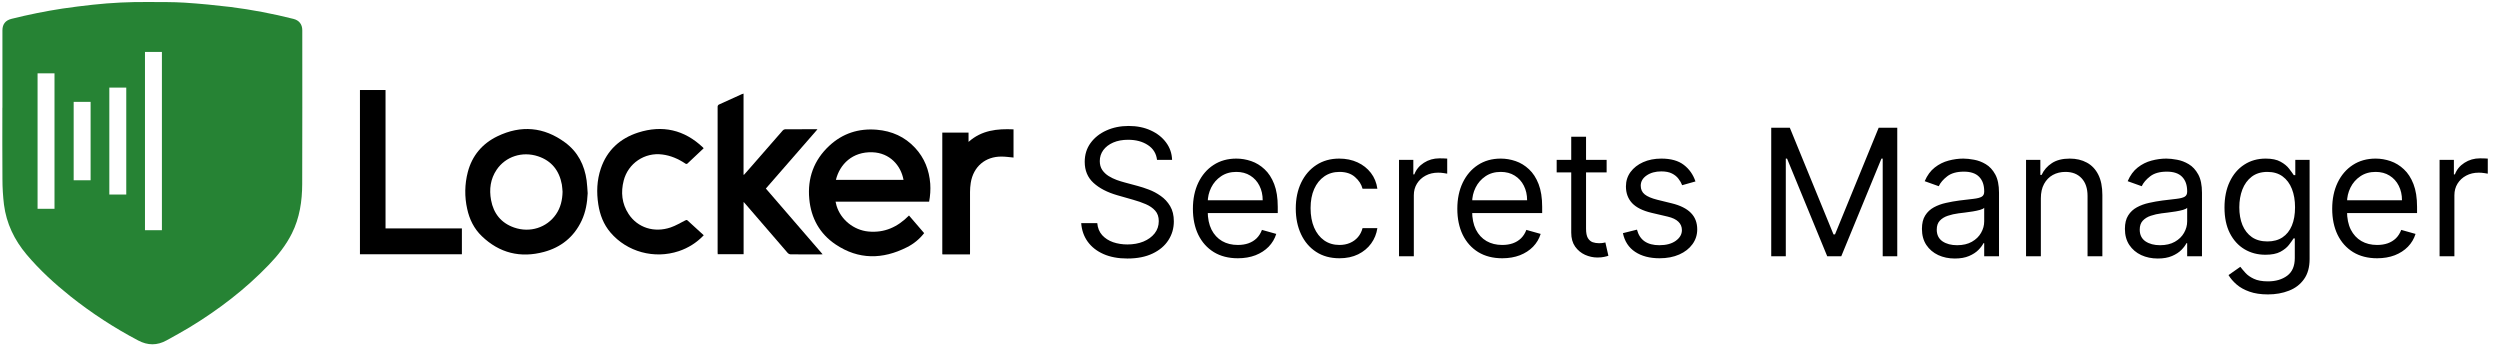
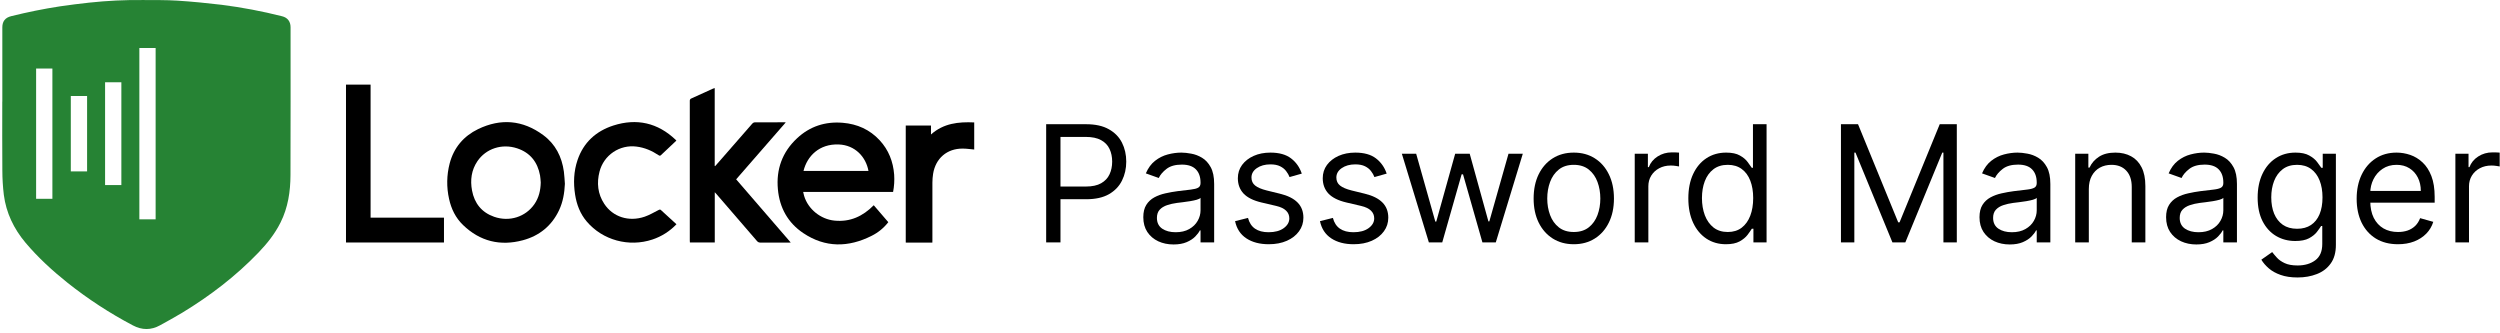
- <svg xmlns="http://www.w3.org/2000/svg" width="347" height="48" viewBox="0 0 347 48" fill="none">
-   <path d="M41.957 4.202C41.957 3.376 41.518 2.814 40.725 2.621C37.853 1.894 34.94 1.342 32.002 0.969C29.886 0.716 27.756 0.506 25.627 0.369C23.975 0.264 22.315 0.291 20.659 0.279C18.057 0.251 15.456 0.377 12.869 0.657C11.464 0.819 10.059 0.978 8.662 1.191C6.291 1.554 3.941 2.034 1.611 2.611C0.758 2.823 0.336 3.344 0.336 4.228V14.95H0.328C0.328 18.258 0.31 21.563 0.339 24.872C0.34 26.055 0.412 27.236 0.553 28.41C0.889 31.014 1.989 33.297 3.668 35.301C5.492 37.469 7.573 39.367 9.776 41.127C12.716 43.461 15.868 45.516 19.191 47.263C20.508 47.96 21.814 47.969 23.117 47.245C24.18 46.653 25.253 46.077 26.294 45.445C30.326 42.996 34.052 40.155 37.326 36.743C38.581 35.436 39.698 34.03 40.514 32.4C41.594 30.24 41.938 27.916 41.946 25.542C41.972 18.429 41.957 11.315 41.957 4.202ZM7.565 28.982H5.215V10.176H7.565V28.982ZM12.576 25.022H10.225V14.136H12.576V25.022ZM17.525 27.002H15.174V12.156H17.525V27.002ZM22.473 31.951H20.123V7.207H22.473V31.951Z" fill="#268334" />
-   <path d="M128.962 27.993H115.977C116.028 28.198 116.064 28.38 116.112 28.557C116.696 30.491 118.502 31.939 120.516 32.133C122.769 32.352 124.593 31.509 126.169 29.912L128.271 32.358C127.629 33.187 126.808 33.86 125.868 34.325C122.508 36.022 119.169 36.066 115.986 33.93C113.771 32.445 112.571 30.272 112.328 27.615C112.059 24.724 112.963 22.228 115.097 20.24C116.947 18.514 119.174 17.796 121.698 18.006C123.787 18.182 125.588 18.981 127.021 20.528C128.319 21.927 128.972 23.61 129.118 25.501C129.173 26.335 129.12 27.172 128.962 27.993ZM125.408 24.963C125.041 22.938 123.483 21.226 121.107 21.135C118.32 21.03 116.558 22.795 116.025 24.963H125.408Z" fill="black" />
-   <path d="M103.204 12.992V24.239L103.261 24.266C103.443 24.064 103.626 23.861 103.801 23.659C105.414 21.809 107.028 19.96 108.643 18.112C108.725 18.017 108.839 17.956 108.963 17.943C110.41 17.931 111.857 17.933 113.304 17.933C113.337 17.933 113.371 17.94 113.463 17.95C111.063 20.704 108.69 23.427 106.301 26.17L114.179 35.293C114.061 35.301 113.988 35.312 113.91 35.312C112.514 35.312 111.12 35.312 109.726 35.304C109.585 35.296 109.452 35.235 109.354 35.133C107.375 32.844 105.395 30.549 103.416 28.25C103.366 28.191 103.311 28.137 103.213 28.033V35.287H99.622C99.622 35.205 99.606 35.115 99.606 35.017C99.606 28.295 99.606 21.573 99.606 14.849C99.597 14.77 99.617 14.689 99.661 14.623C99.705 14.556 99.772 14.507 99.849 14.484C100.889 14.021 101.923 13.539 102.953 13.075C103.02 13.057 103.097 13.03 103.204 12.992Z" fill="black" />
-   <path d="M81.57 26.824C81.51 28.147 81.292 29.431 80.729 30.63C79.668 32.888 77.87 34.332 75.495 34.968C72.237 35.841 69.318 35.134 66.864 32.768C65.792 31.735 65.163 30.447 64.847 29.002C64.466 27.314 64.494 25.559 64.93 23.884C65.529 21.59 66.954 19.926 69.041 18.916C72.315 17.336 75.49 17.604 78.44 19.781C80.211 21.089 81.13 22.91 81.425 25.061C81.505 25.644 81.523 26.237 81.57 26.824ZM78.084 26.619C78.051 26.281 78.044 25.944 77.984 25.607C77.627 23.677 76.558 22.316 74.677 21.692C72.48 20.968 70.173 21.73 68.938 23.551C68.067 24.839 67.882 26.28 68.16 27.777C68.504 29.634 69.558 30.953 71.353 31.579C73.566 32.352 75.901 31.592 77.169 29.754C77.819 28.815 78.059 27.748 78.084 26.619Z" fill="black" />
-   <path d="M49.961 35.291V12.494H53.512V31.704H64.11V35.291H49.961Z" fill="black" />
-   <path d="M97.68 32.654C96.724 33.665 95.531 34.423 94.21 34.861C90.812 35.992 87.028 34.964 84.733 32.271C83.773 31.145 83.267 29.813 83.043 28.369C82.783 26.686 82.845 25.018 83.394 23.393C84.257 20.842 86.064 19.209 88.572 18.399C91.946 17.32 94.983 18.002 97.574 20.47C97.607 20.504 97.639 20.541 97.668 20.579C97.389 20.842 97.12 21.099 96.849 21.352C96.386 21.788 95.918 22.217 95.46 22.659C95.441 22.686 95.416 22.709 95.387 22.725C95.358 22.742 95.325 22.752 95.292 22.755C95.259 22.758 95.225 22.754 95.194 22.742C95.162 22.731 95.133 22.713 95.109 22.69C94.132 22.043 93.085 21.584 91.904 21.441C90.73 21.289 89.54 21.571 88.559 22.234C87.578 22.896 86.872 23.895 86.575 25.041C86.15 26.675 86.305 28.265 87.25 29.703C88.497 31.607 90.8 32.345 93.086 31.567C93.787 31.328 94.436 30.935 95.103 30.599C95.238 30.533 95.314 30.489 95.441 30.607C96.17 31.29 96.914 31.959 97.68 32.654Z" fill="black" />
-   <path d="M134.632 35.31H130.959C130.909 35.31 130.857 35.31 130.79 35.301V18.406H134.434V19.695C136.257 18.067 138.411 17.851 140.677 17.954V21.868C140.128 21.819 139.571 21.733 139.013 21.733C136.753 21.717 135.099 23.134 134.74 25.377C134.674 25.798 134.64 26.223 134.639 26.65C134.63 29.429 134.639 32.206 134.639 34.985L134.632 35.31Z" fill="black" />
-   <path d="M160.595 22.188C160.49 21.305 160.066 20.619 159.323 20.132C158.579 19.644 157.668 19.4 156.587 19.4C155.798 19.4 155.106 19.528 154.514 19.783C153.927 20.039 153.469 20.39 153.138 20.837C152.812 21.284 152.65 21.793 152.65 22.362C152.65 22.838 152.763 23.247 152.99 23.59C153.222 23.927 153.518 24.209 153.878 24.435C154.238 24.656 154.616 24.839 155.011 24.984C155.406 25.123 155.768 25.236 156.1 25.323L157.911 25.811C158.376 25.933 158.893 26.102 159.462 26.317C160.037 26.532 160.586 26.825 161.108 27.196C161.637 27.562 162.073 28.033 162.415 28.608C162.758 29.183 162.929 29.888 162.929 30.724C162.929 31.689 162.677 32.56 162.171 33.338C161.672 34.116 160.94 34.735 159.976 35.193C159.018 35.652 157.853 35.882 156.483 35.882C155.205 35.882 154.099 35.675 153.164 35.263C152.235 34.851 151.503 34.276 150.969 33.538C150.44 32.801 150.141 31.944 150.071 30.968H152.301C152.359 31.642 152.586 32.2 152.981 32.641C153.382 33.077 153.887 33.402 154.497 33.617C155.112 33.826 155.774 33.93 156.483 33.93C157.307 33.93 158.048 33.797 158.704 33.53C159.36 33.257 159.88 32.879 160.263 32.397C160.647 31.909 160.838 31.34 160.838 30.69C160.838 30.097 160.673 29.615 160.342 29.244C160.011 28.872 159.575 28.57 159.035 28.338C158.495 28.105 157.911 27.902 157.284 27.728L155.089 27.101C153.695 26.7 152.592 26.128 151.779 25.384C150.966 24.641 150.559 23.668 150.559 22.466C150.559 21.467 150.829 20.596 151.369 19.853C151.915 19.104 152.647 18.523 153.565 18.111C154.488 17.692 155.519 17.483 156.657 17.483C157.807 17.483 158.829 17.689 159.723 18.102C160.618 18.508 161.326 19.066 161.849 19.774C162.377 20.483 162.656 21.287 162.685 22.188H160.595ZM171.812 35.847C170.523 35.847 169.411 35.562 168.476 34.993C167.547 34.418 166.83 33.617 166.324 32.589C165.825 31.555 165.575 30.353 165.575 28.982C165.575 27.612 165.825 26.404 166.324 25.358C166.83 24.307 167.532 23.488 168.433 22.902C169.338 22.309 170.395 22.013 171.603 22.013C172.3 22.013 172.989 22.129 173.668 22.362C174.347 22.594 174.966 22.971 175.523 23.494C176.081 24.011 176.525 24.696 176.856 25.55C177.187 26.404 177.353 27.455 177.353 28.703V29.575H167.039V27.797H175.262C175.262 27.043 175.111 26.369 174.809 25.776C174.513 25.184 174.089 24.717 173.537 24.374C172.991 24.031 172.347 23.86 171.603 23.86C170.785 23.86 170.076 24.063 169.478 24.47C168.885 24.87 168.43 25.393 168.11 26.038C167.791 26.683 167.631 27.374 167.631 28.111V29.296C167.631 30.306 167.805 31.163 168.154 31.866C168.508 32.563 168.999 33.094 169.626 33.46C170.253 33.82 170.982 34 171.812 34C172.353 34 172.84 33.925 173.276 33.773C173.717 33.617 174.098 33.384 174.417 33.077C174.737 32.763 174.983 32.374 175.158 31.909L177.144 32.467C176.935 33.14 176.583 33.733 176.09 34.244C175.596 34.749 174.986 35.144 174.26 35.429C173.534 35.707 172.718 35.847 171.812 35.847ZM185.916 35.847C184.662 35.847 183.581 35.551 182.675 34.958C181.769 34.366 181.073 33.55 180.585 32.51C180.097 31.471 179.853 30.283 179.853 28.947C179.853 27.588 180.103 26.389 180.602 25.35C181.107 24.304 181.81 23.488 182.71 22.902C183.616 22.309 184.673 22.013 185.881 22.013C186.822 22.013 187.67 22.188 188.425 22.536C189.18 22.884 189.798 23.372 190.28 23.999C190.762 24.627 191.062 25.358 191.178 26.195H189.122C188.965 25.585 188.617 25.045 188.076 24.574C187.542 24.098 186.822 23.86 185.916 23.86C185.115 23.86 184.412 24.069 183.808 24.487C183.21 24.9 182.742 25.483 182.405 26.238C182.074 26.987 181.909 27.867 181.909 28.878C181.909 29.912 182.071 30.812 182.397 31.578C182.728 32.345 183.192 32.94 183.79 33.364C184.394 33.788 185.103 34 185.916 34C186.45 34 186.935 33.907 187.371 33.721C187.806 33.535 188.175 33.268 188.477 32.92C188.779 32.571 188.994 32.153 189.122 31.665H191.178C191.062 32.455 190.774 33.167 190.315 33.8C189.862 34.427 189.261 34.926 188.512 35.298C187.769 35.664 186.903 35.847 185.916 35.847ZM194.183 35.568V22.188H196.169V24.209H196.309C196.553 23.546 196.994 23.009 197.633 22.597C198.272 22.185 198.992 21.978 199.793 21.978C199.944 21.978 200.133 21.981 200.359 21.987C200.586 21.993 200.757 22.002 200.873 22.013V24.104C200.804 24.087 200.644 24.06 200.394 24.026C200.15 23.985 199.892 23.965 199.619 23.965C198.968 23.965 198.388 24.101 197.877 24.374C197.371 24.641 196.971 25.013 196.674 25.489C196.384 25.959 196.239 26.497 196.239 27.101V35.568H194.183ZM208.513 35.847C207.224 35.847 206.112 35.562 205.177 34.993C204.247 34.418 203.53 33.617 203.025 32.589C202.526 31.555 202.276 30.353 202.276 28.982C202.276 27.612 202.526 26.404 203.025 25.358C203.53 24.307 204.233 23.488 205.133 22.902C206.039 22.309 207.096 22.013 208.304 22.013C209.001 22.013 209.689 22.129 210.369 22.362C211.048 22.594 211.667 22.971 212.224 23.494C212.782 24.011 213.226 24.696 213.557 25.55C213.888 26.404 214.053 27.455 214.053 28.703V29.575H203.739V27.797H211.963C211.963 27.043 211.812 26.369 211.51 25.776C211.214 25.184 210.79 24.717 210.238 24.374C209.692 24.031 209.047 23.86 208.304 23.86C207.485 23.86 206.777 24.063 206.178 24.47C205.586 24.87 205.13 25.393 204.811 26.038C204.491 26.683 204.332 27.374 204.332 28.111V29.296C204.332 30.306 204.506 31.163 204.854 31.866C205.209 32.563 205.699 33.094 206.327 33.46C206.954 33.82 207.683 34 208.513 34C209.053 34 209.541 33.925 209.977 33.773C210.418 33.617 210.798 33.384 211.118 33.077C211.437 32.763 211.684 32.374 211.858 31.909L213.844 32.467C213.635 33.14 213.284 33.733 212.79 34.244C212.297 34.749 211.687 35.144 210.961 35.429C210.235 35.707 209.419 35.847 208.513 35.847ZM223 22.188V23.93H216.066V22.188H223ZM218.087 18.982H220.143V31.735C220.143 32.316 220.227 32.751 220.395 33.042C220.57 33.326 220.79 33.518 221.057 33.617C221.33 33.71 221.618 33.756 221.92 33.756C222.146 33.756 222.332 33.744 222.477 33.721C222.622 33.692 222.739 33.669 222.826 33.651L223.244 35.498C223.105 35.551 222.91 35.603 222.66 35.655C222.411 35.713 222.094 35.742 221.711 35.742C221.13 35.742 220.561 35.617 220.003 35.368C219.452 35.118 218.993 34.737 218.627 34.227C218.267 33.715 218.087 33.071 218.087 32.293V18.982ZM235.331 25.184L233.484 25.707C233.368 25.399 233.197 25.1 232.97 24.81C232.749 24.513 232.447 24.27 232.064 24.078C231.681 23.886 231.19 23.79 230.592 23.79C229.773 23.79 229.091 23.979 228.545 24.357C228.005 24.728 227.735 25.202 227.735 25.776C227.735 26.288 227.92 26.691 228.292 26.987C228.664 27.284 229.245 27.53 230.034 27.728L232.021 28.216C233.217 28.506 234.108 28.95 234.695 29.549C235.281 30.141 235.575 30.905 235.575 31.84C235.575 32.606 235.354 33.291 234.913 33.895C234.477 34.499 233.867 34.976 233.083 35.324C232.299 35.672 231.387 35.847 230.348 35.847C228.983 35.847 227.854 35.551 226.959 34.958C226.065 34.366 225.499 33.501 225.261 32.362L227.212 31.874C227.398 32.594 227.749 33.135 228.266 33.495C228.789 33.855 229.471 34.035 230.313 34.035C231.271 34.035 232.032 33.831 232.595 33.425C233.165 33.013 233.449 32.519 233.449 31.944C233.449 31.48 233.287 31.09 232.961 30.777C232.636 30.457 232.137 30.219 231.463 30.062L229.233 29.54C228.008 29.249 227.107 28.799 226.532 28.189C225.963 27.574 225.679 26.804 225.679 25.881C225.679 25.126 225.891 24.458 226.315 23.878C226.744 23.297 227.328 22.841 228.066 22.51C228.809 22.179 229.651 22.013 230.592 22.013C231.916 22.013 232.956 22.304 233.711 22.884C234.471 23.465 235.011 24.232 235.331 25.184ZM245.847 17.727H248.426L254.489 32.536H254.698L260.761 17.727H263.34V35.568H261.319V22.013H261.145L255.569 35.568H253.618L248.043 22.013H247.869V35.568H245.847V17.727ZM271.33 35.882C270.482 35.882 269.713 35.722 269.022 35.403C268.331 35.077 267.782 34.61 267.375 34C266.969 33.384 266.765 32.641 266.765 31.77C266.765 31.003 266.916 30.382 267.218 29.906C267.52 29.424 267.924 29.046 268.429 28.773C268.935 28.5 269.492 28.297 270.102 28.163C270.717 28.024 271.336 27.914 271.957 27.832C272.77 27.728 273.43 27.649 273.935 27.597C274.446 27.539 274.818 27.443 275.05 27.31C275.288 27.176 275.407 26.944 275.407 26.613V26.543C275.407 25.684 275.172 25.016 274.701 24.54C274.237 24.063 273.531 23.825 272.585 23.825C271.603 23.825 270.834 24.04 270.276 24.47C269.719 24.9 269.327 25.358 269.1 25.846L267.149 25.149C267.497 24.336 267.962 23.703 268.543 23.25C269.129 22.791 269.768 22.472 270.459 22.292C271.156 22.106 271.841 22.013 272.515 22.013C272.945 22.013 273.438 22.066 273.996 22.17C274.559 22.269 275.102 22.475 275.625 22.788C276.153 23.102 276.592 23.576 276.94 24.209C277.289 24.841 277.463 25.689 277.463 26.752V35.568H275.407V33.756H275.303C275.163 34.046 274.931 34.357 274.606 34.688C274.28 35.019 273.848 35.301 273.308 35.533C272.768 35.765 272.108 35.882 271.33 35.882ZM271.644 34.035C272.457 34.035 273.142 33.875 273.7 33.556C274.263 33.236 274.687 32.824 274.971 32.319C275.262 31.813 275.407 31.282 275.407 30.724V28.843C275.32 28.947 275.128 29.043 274.832 29.13C274.542 29.212 274.205 29.284 273.822 29.348C273.444 29.406 273.075 29.459 272.715 29.505C272.361 29.546 272.074 29.58 271.853 29.61C271.319 29.679 270.819 29.792 270.355 29.949C269.896 30.1 269.524 30.33 269.239 30.637C268.961 30.939 268.821 31.352 268.821 31.874C268.821 32.589 269.086 33.129 269.614 33.495C270.148 33.855 270.825 34.035 271.644 34.035ZM283.271 27.519V35.568H281.215V22.188H283.201V24.278H283.376C283.689 23.599 284.166 23.053 284.804 22.64C285.443 22.222 286.268 22.013 287.278 22.013C288.184 22.013 288.977 22.199 289.657 22.571C290.336 22.937 290.864 23.494 291.242 24.243C291.619 24.987 291.808 25.927 291.808 27.066V35.568H289.752V27.205C289.752 26.154 289.479 25.335 288.933 24.749C288.388 24.156 287.638 23.86 286.686 23.86C286.03 23.86 285.443 24.002 284.926 24.287C284.415 24.571 284.012 24.987 283.715 25.533C283.419 26.078 283.271 26.741 283.271 27.519ZM299.502 35.882C298.655 35.882 297.885 35.722 297.194 35.403C296.503 35.077 295.954 34.61 295.548 34C295.141 33.384 294.938 32.641 294.938 31.77C294.938 31.003 295.089 30.382 295.391 29.906C295.693 29.424 296.096 29.046 296.602 28.773C297.107 28.5 297.664 28.297 298.274 28.163C298.89 28.024 299.508 27.914 300.13 27.832C300.943 27.728 301.602 27.649 302.107 27.597C302.618 27.539 302.99 27.443 303.222 27.31C303.46 27.176 303.579 26.944 303.579 26.613V26.543C303.579 25.684 303.344 25.016 302.874 24.54C302.409 24.063 301.704 23.825 300.757 23.825C299.775 23.825 299.006 24.04 298.448 24.47C297.891 24.9 297.499 25.358 297.272 25.846L295.321 25.149C295.67 24.336 296.134 23.703 296.715 23.25C297.301 22.791 297.94 22.472 298.631 22.292C299.328 22.106 300.014 22.013 300.687 22.013C301.117 22.013 301.611 22.066 302.168 22.17C302.731 22.269 303.274 22.475 303.797 22.788C304.326 23.102 304.764 23.576 305.113 24.209C305.461 24.841 305.635 25.689 305.635 26.752V35.568H303.579V33.756H303.475C303.335 34.046 303.103 34.357 302.778 34.688C302.453 35.019 302.02 35.301 301.48 35.533C300.94 35.765 300.281 35.882 299.502 35.882ZM299.816 34.035C300.629 34.035 301.314 33.875 301.872 33.556C302.435 33.236 302.859 32.824 303.144 32.319C303.434 31.813 303.579 31.282 303.579 30.724V28.843C303.492 28.947 303.301 29.043 303.004 29.13C302.714 29.212 302.377 29.284 301.994 29.348C301.616 29.406 301.248 29.459 300.888 29.505C300.533 29.546 300.246 29.58 300.025 29.61C299.491 29.679 298.991 29.792 298.527 29.949C298.068 30.1 297.696 30.33 297.412 30.637C297.133 30.939 296.994 31.352 296.994 31.874C296.994 32.589 297.258 33.129 297.786 33.495C298.321 33.855 298.997 34.035 299.816 34.035ZM314.789 40.864C313.796 40.864 312.942 40.737 312.227 40.481C311.513 40.231 310.918 39.9 310.442 39.488C309.971 39.081 309.597 38.646 309.318 38.181L310.956 37.032C311.141 37.275 311.377 37.554 311.661 37.868C311.946 38.187 312.335 38.463 312.829 38.695C313.328 38.934 313.981 39.053 314.789 39.053C315.869 39.053 316.76 38.791 317.463 38.269C318.166 37.746 318.517 36.927 318.517 35.812V33.094H318.343C318.192 33.338 317.977 33.64 317.698 34C317.425 34.354 317.03 34.671 316.513 34.95C316.002 35.222 315.311 35.359 314.44 35.359C313.36 35.359 312.39 35.103 311.531 34.592C310.677 34.081 310 33.338 309.501 32.362C309.007 31.387 308.76 30.202 308.76 28.808C308.76 27.438 309.001 26.244 309.483 25.228C309.965 24.206 310.636 23.416 311.496 22.858C312.355 22.295 313.348 22.013 314.475 22.013C315.346 22.013 316.037 22.158 316.548 22.449C317.065 22.733 317.46 23.059 317.733 23.424C318.012 23.785 318.227 24.081 318.378 24.313H318.587V22.188H320.573V35.951C320.573 37.101 320.312 38.036 319.789 38.756C319.272 39.482 318.575 40.014 317.698 40.35C316.827 40.693 315.857 40.864 314.789 40.864ZM314.719 33.512C315.544 33.512 316.24 33.323 316.81 32.946C317.379 32.568 317.811 32.025 318.108 31.317C318.404 30.608 318.552 29.761 318.552 28.773C318.552 27.809 318.407 26.958 318.116 26.221C317.826 25.483 317.396 24.905 316.827 24.487C316.258 24.069 315.555 23.86 314.719 23.86C313.848 23.86 313.122 24.081 312.541 24.522C311.966 24.963 311.533 25.556 311.243 26.299C310.959 27.043 310.816 27.867 310.816 28.773C310.816 29.702 310.961 30.524 311.252 31.238C311.548 31.947 311.984 32.505 312.559 32.911C313.139 33.312 313.859 33.512 314.719 33.512ZM329.946 35.847C328.657 35.847 327.545 35.562 326.61 34.993C325.681 34.418 324.963 33.617 324.458 32.589C323.959 31.555 323.709 30.353 323.709 28.982C323.709 27.612 323.959 26.404 324.458 25.358C324.963 24.307 325.666 23.488 326.566 22.902C327.472 22.309 328.529 22.013 329.737 22.013C330.434 22.013 331.122 22.129 331.802 22.362C332.481 22.594 333.1 22.971 333.657 23.494C334.215 24.011 334.659 24.696 334.99 25.55C335.321 26.404 335.487 27.455 335.487 28.703V29.575H325.172V27.797H333.396C333.396 27.043 333.245 26.369 332.943 25.776C332.647 25.184 332.223 24.717 331.671 24.374C331.125 24.031 330.481 23.86 329.737 23.86C328.918 23.86 328.21 24.063 327.612 24.47C327.019 24.87 326.563 25.393 326.244 26.038C325.925 26.683 325.765 27.374 325.765 28.111V29.296C325.765 30.306 325.939 31.163 326.287 31.866C326.642 32.563 327.132 33.094 327.76 33.46C328.387 33.82 329.116 34 329.946 34C330.486 34 330.974 33.925 331.41 33.773C331.851 33.617 332.231 33.384 332.551 33.077C332.87 32.763 333.117 32.374 333.291 31.909L335.278 32.467C335.068 33.14 334.717 33.733 334.223 34.244C333.73 34.749 333.12 35.144 332.394 35.429C331.668 35.707 330.852 35.847 329.946 35.847ZM338.614 35.568V22.188H340.6V24.209H340.74C340.983 23.546 341.425 23.009 342.064 22.597C342.702 22.185 343.423 21.978 344.224 21.978C344.375 21.978 344.564 21.981 344.79 21.987C345.017 21.993 345.188 22.002 345.304 22.013V24.104C345.235 24.087 345.075 24.06 344.825 24.026C344.581 23.985 344.323 23.965 344.05 23.965C343.399 23.965 342.819 24.101 342.308 24.374C341.802 24.641 341.402 25.013 341.105 25.489C340.815 25.959 340.67 26.497 340.67 27.101V35.568H338.614Z" fill="black" />
+ <svg xmlns="http://www.w3.org/2000/svg" width="361" height="48" viewBox="0 0 361 48" fill="none">
+   <path d="M41.957 3.927C41.957 3.101 41.518 2.538 40.725 2.345C37.853 1.619 34.94 1.067 32.002 0.693C29.886 0.441 27.756 0.231 25.627 0.094C23.975 -0.011 22.315 0.016 20.659 0.004C18.057 -0.024 15.456 0.102 12.869 0.382C11.464 0.544 10.059 0.703 8.662 0.916C6.291 1.279 3.941 1.758 1.611 2.336C0.758 2.548 0.336 3.069 0.336 3.953V14.675H0.328C0.328 17.983 0.31 21.288 0.339 24.597C0.34 25.78 0.412 26.961 0.553 28.135C0.889 30.738 1.989 33.022 3.668 35.026C5.492 37.194 7.573 39.092 9.776 40.851C12.716 43.186 15.868 45.241 19.191 46.988C20.508 47.685 21.814 47.694 23.117 46.969C24.18 46.378 25.253 45.802 26.294 45.17C30.326 42.721 34.052 39.88 37.326 36.468C38.581 35.161 39.698 33.755 40.514 32.124C41.594 29.965 41.938 27.641 41.946 25.267C41.972 18.154 41.957 11.04 41.957 3.927ZM7.565 28.707H5.215V9.901H7.565V28.707ZM12.576 24.747H10.225V13.861H12.576V24.747ZM17.525 26.727H15.174V11.881H17.525V26.727ZM22.473 31.676H20.123V6.932H22.473V31.676Z" fill="#268334" />
+   <path d="M128.962 27.717H115.977C116.028 27.922 116.064 28.105 116.112 28.281C116.696 30.215 118.502 31.664 120.516 31.858C122.769 32.077 124.593 31.233 126.169 29.636L128.271 32.082C127.629 32.912 126.808 33.584 125.868 34.05C122.508 35.746 119.169 35.791 115.986 33.654C113.771 32.17 112.571 29.997 112.328 27.339C112.059 24.448 112.963 21.953 115.097 19.965C116.947 18.238 119.174 17.52 121.698 17.731C123.787 17.907 125.588 18.706 127.021 20.252C128.319 21.652 128.972 23.335 129.118 25.226C129.173 26.059 129.12 26.897 128.962 27.717ZM125.408 24.687C125.041 22.663 123.483 20.95 121.107 20.86C118.32 20.754 116.558 22.52 116.025 24.687H125.408Z" fill="black" />
+   <path d="M103.204 12.717V23.964L103.261 23.991C103.443 23.788 103.626 23.586 103.801 23.383C105.414 21.533 107.028 19.684 108.643 17.836C108.725 17.741 108.839 17.681 108.963 17.667C110.41 17.655 111.857 17.658 113.304 17.658C113.337 17.658 113.371 17.665 113.463 17.674C111.063 20.429 108.69 23.151 106.301 25.895L114.179 35.017C114.061 35.025 113.988 35.036 113.91 35.036C112.514 35.036 111.12 35.036 109.726 35.028C109.585 35.02 109.452 34.959 109.354 34.858C107.375 32.568 105.395 30.274 103.416 27.975C103.366 27.915 103.311 27.861 103.213 27.758V35.012H99.622C99.622 34.93 99.606 34.839 99.606 34.742C99.606 28.02 99.606 21.297 99.606 14.574C99.597 14.494 99.617 14.414 99.661 14.347C99.705 14.28 99.772 14.231 99.849 14.208C100.889 13.745 101.923 13.263 102.953 12.799C103.02 12.782 103.097 12.755 103.204 12.717Z" fill="black" />
+   <path d="M81.57 26.549C81.51 27.872 81.292 29.157 80.729 30.355C79.668 32.613 77.87 34.057 75.495 34.693C72.237 35.566 69.318 34.859 66.864 32.493C65.792 31.46 65.163 30.172 64.847 28.727C64.466 27.039 64.494 25.284 64.93 23.61C65.529 21.315 66.954 19.651 69.041 18.641C72.315 17.061 75.49 17.329 78.44 19.506C80.211 20.814 81.13 22.635 81.425 24.786C81.505 25.369 81.523 25.962 81.57 26.549ZM78.084 26.344C78.051 26.006 78.044 25.669 77.984 25.332C77.627 23.402 76.558 22.041 74.677 21.418C72.48 20.693 70.173 21.455 68.938 23.276C68.067 24.564 67.882 26.005 68.16 27.502C68.504 29.359 69.558 30.678 71.353 31.304C73.566 32.077 75.901 31.317 77.169 29.479C77.819 28.54 78.059 27.474 78.084 26.344Z" fill="black" />
+   <path d="M49.961 35.016V12.219H53.512V31.429H64.11V35.016H49.961Z" fill="black" />
+   <path d="M97.68 32.38C96.724 33.39 95.531 34.148 94.21 34.586C90.812 35.717 87.028 34.689 84.733 31.996C83.773 30.871 83.267 29.538 83.043 28.094C82.783 26.411 82.845 24.743 83.394 23.118C84.257 20.567 86.064 18.934 88.572 18.124C91.946 17.045 94.983 17.727 97.574 20.195C97.607 20.229 97.639 20.266 97.668 20.304C97.389 20.567 97.12 20.824 96.849 21.077C96.386 21.513 95.918 21.942 95.46 22.384C95.441 22.411 95.416 22.434 95.387 22.45C95.358 22.467 95.325 22.477 95.292 22.48C95.259 22.483 95.225 22.479 95.194 22.467C95.162 22.456 95.133 22.438 95.109 22.415C94.132 21.768 93.085 21.309 91.904 21.166C90.73 21.014 89.54 21.296 88.559 21.959C87.578 22.622 86.872 23.62 86.575 24.766C86.15 26.401 86.305 27.99 87.25 29.428C88.497 31.332 90.8 32.07 93.086 31.292C93.787 31.053 94.436 30.66 95.103 30.324C95.238 30.258 95.314 30.215 95.441 30.332C96.17 31.015 96.914 31.684 97.68 32.38Z" fill="black" />
+   <path d="M134.632 35.034H130.959C130.909 35.034 130.857 35.034 130.79 35.025V18.13H134.434V19.419C136.257 17.791 138.411 17.575 140.677 17.678V21.592C140.128 21.543 139.571 21.457 139.013 21.457C136.753 21.441 135.099 22.858 134.74 25.101C134.674 25.522 134.64 25.947 134.639 26.374C134.63 29.153 134.639 31.93 134.639 34.709L134.632 35.034Z" fill="black" />
+   <path d="M151.066 35V17.937H156.832C158.17 17.937 159.265 18.178 160.114 18.662C160.97 19.139 161.603 19.786 162.014 20.603C162.425 21.419 162.631 22.33 162.631 23.336C162.631 24.341 162.425 25.255 162.014 26.077C161.609 26.899 160.981 27.554 160.131 28.043C159.281 28.526 158.193 28.768 156.865 28.768H152.733V26.935H156.798C157.715 26.935 158.451 26.777 159.006 26.46C159.562 26.143 159.964 25.716 160.214 25.177C160.47 24.633 160.598 24.019 160.598 23.336C160.598 22.652 160.47 22.041 160.214 21.503C159.964 20.964 159.559 20.542 158.998 20.236C158.437 19.925 157.693 19.77 156.765 19.77H153.133V35H151.066Z" fill="black" />
+   <path d="M169.458 35.3C168.647 35.3 167.911 35.147 167.251 34.842C166.59 34.531 166.065 34.084 165.676 33.5C165.287 32.911 165.093 32.201 165.093 31.367C165.093 30.634 165.237 30.04 165.526 29.584C165.815 29.123 166.201 28.762 166.684 28.501C167.167 28.24 167.7 28.046 168.284 27.918C168.872 27.785 169.464 27.679 170.058 27.602C170.836 27.502 171.466 27.427 171.95 27.377C172.438 27.321 172.794 27.229 173.016 27.102C173.244 26.974 173.358 26.752 173.358 26.435V26.368C173.358 25.546 173.133 24.908 172.683 24.452C172.238 23.997 171.564 23.769 170.658 23.769C169.719 23.769 168.983 23.974 168.45 24.386C167.917 24.797 167.542 25.235 167.325 25.702L165.459 25.035C165.792 24.258 166.237 23.652 166.792 23.219C167.353 22.78 167.964 22.475 168.625 22.302C169.292 22.125 169.947 22.036 170.592 22.036C171.003 22.036 171.475 22.086 172.008 22.186C172.547 22.28 173.066 22.477 173.566 22.777C174.071 23.077 174.491 23.53 174.824 24.136C175.157 24.741 175.324 25.552 175.324 26.568V35H173.358V33.267H173.258C173.124 33.545 172.902 33.842 172.591 34.158C172.28 34.475 171.866 34.745 171.35 34.967C170.833 35.189 170.203 35.3 169.458 35.3ZM169.758 33.534C170.536 33.534 171.191 33.381 171.725 33.075C172.263 32.77 172.669 32.376 172.941 31.892C173.219 31.409 173.358 30.901 173.358 30.368V28.568C173.274 28.668 173.091 28.76 172.808 28.843C172.53 28.921 172.208 28.99 171.841 29.051C171.48 29.107 171.128 29.157 170.783 29.201C170.444 29.24 170.169 29.273 169.958 29.301C169.447 29.368 168.97 29.476 168.525 29.626C168.086 29.77 167.731 29.99 167.459 30.284C167.192 30.573 167.059 30.968 167.059 31.467C167.059 32.151 167.312 32.667 167.817 33.017C168.328 33.361 168.975 33.534 169.758 33.534Z" fill="black" />
+   <path d="M187.978 25.069L186.211 25.569C186.1 25.274 185.936 24.988 185.72 24.71C185.509 24.427 185.22 24.194 184.853 24.011C184.487 23.827 184.017 23.736 183.445 23.736C182.662 23.736 182.009 23.916 181.487 24.277C180.971 24.633 180.712 25.085 180.712 25.635C180.712 26.124 180.89 26.51 181.246 26.793C181.601 27.077 182.157 27.313 182.912 27.502L184.812 27.968C185.956 28.246 186.808 28.671 187.369 29.243C187.93 29.809 188.211 30.54 188.211 31.434C188.211 32.167 188 32.823 187.578 33.4C187.161 33.978 186.578 34.433 185.828 34.767C185.078 35.1 184.206 35.267 183.212 35.267C181.907 35.267 180.826 34.983 179.971 34.417C179.115 33.85 178.574 33.023 178.346 31.934L180.212 31.467C180.39 32.156 180.726 32.673 181.221 33.017C181.721 33.361 182.373 33.534 183.179 33.534C184.095 33.534 184.823 33.339 185.361 32.95C185.906 32.556 186.178 32.084 186.178 31.534C186.178 31.09 186.022 30.718 185.711 30.418C185.4 30.112 184.923 29.884 184.278 29.734L182.145 29.235C180.973 28.957 180.113 28.526 179.563 27.943C179.018 27.354 178.746 26.618 178.746 25.735C178.746 25.013 178.949 24.374 179.354 23.819C179.765 23.264 180.324 22.827 181.029 22.511C181.74 22.194 182.545 22.036 183.445 22.036C184.712 22.036 185.706 22.314 186.428 22.869C187.156 23.424 187.672 24.158 187.978 25.069Z" fill="black" />
+   <path d="M200.236 25.069L198.469 25.569C198.358 25.274 198.194 24.988 197.978 24.71C197.767 24.427 197.478 24.194 197.111 24.011C196.745 23.827 196.275 23.736 195.703 23.736C194.92 23.736 194.267 23.916 193.745 24.277C193.229 24.633 192.97 25.085 192.97 25.635C192.97 26.124 193.148 26.51 193.504 26.793C193.859 27.077 194.415 27.313 195.17 27.502L197.07 27.968C198.214 28.246 199.066 28.671 199.627 29.243C200.188 29.809 200.469 30.54 200.469 31.434C200.469 32.167 200.258 32.823 199.836 33.4C199.419 33.978 198.836 34.433 198.086 34.767C197.336 35.1 196.464 35.267 195.47 35.267C194.165 35.267 193.084 34.983 192.229 34.417C191.373 33.85 190.832 33.023 190.604 31.934L192.47 31.467C192.648 32.156 192.984 32.673 193.479 33.017C193.978 33.361 194.631 33.534 195.437 33.534C196.353 33.534 197.081 33.339 197.619 32.95C198.164 32.556 198.436 32.084 198.436 31.534C198.436 31.09 198.28 30.718 197.969 30.418C197.658 30.112 197.181 29.884 196.536 29.734L194.403 29.235C193.231 28.957 192.37 28.526 191.821 27.943C191.276 27.354 191.004 26.618 191.004 25.735C191.004 25.013 191.207 24.374 191.612 23.819C192.023 23.264 192.582 22.827 193.287 22.511C193.998 22.194 194.803 22.036 195.703 22.036C196.97 22.036 197.964 22.314 198.686 22.869C199.413 23.424 199.93 24.158 200.236 25.069Z" fill="black" />
+   <path d="M206.328 35L202.429 22.203H204.495L207.261 32.001H207.395L210.127 22.203H212.227L214.926 31.967H215.06L217.826 22.203H219.892L215.993 35H214.06L211.26 25.169H211.06L208.261 35H206.328Z" fill="black" />
+   <path d="M227.255 35.267C226.1 35.267 225.086 34.992 224.214 34.442C223.348 33.892 222.67 33.123 222.181 32.134C221.698 31.145 221.456 29.99 221.456 28.668C221.456 27.335 221.698 26.171 222.181 25.177C222.67 24.183 223.348 23.411 224.214 22.861C225.086 22.311 226.1 22.036 227.255 22.036C228.41 22.036 229.421 22.311 230.288 22.861C231.16 23.411 231.838 24.183 232.321 25.177C232.81 26.171 233.054 27.335 233.054 28.668C233.054 29.99 232.81 31.145 232.321 32.134C231.838 33.123 231.16 33.892 230.288 34.442C229.421 34.992 228.41 35.267 227.255 35.267ZM227.255 33.5C228.133 33.5 228.855 33.275 229.421 32.825C229.988 32.376 230.407 31.784 230.679 31.051C230.952 30.318 231.088 29.523 231.088 28.668C231.088 27.813 230.952 27.015 230.679 26.277C230.407 25.538 229.988 24.941 229.421 24.485C228.855 24.03 228.133 23.802 227.255 23.802C226.378 23.802 225.655 24.03 225.089 24.485C224.522 24.941 224.103 25.538 223.831 26.277C223.559 27.015 223.423 27.813 223.423 28.668C223.423 29.523 223.559 30.318 223.831 31.051C224.103 31.784 224.522 32.376 225.089 32.825C225.655 33.275 226.378 33.5 227.255 33.5Z" fill="black" />
+   <path d="M236.055 35V22.203H237.955V24.136H238.088C238.322 23.502 238.744 22.988 239.355 22.594C239.966 22.2 240.655 22.003 241.421 22.003C241.565 22.003 241.746 22.005 241.963 22.011C242.179 22.017 242.343 22.025 242.454 22.036V24.035C242.388 24.019 242.235 23.994 241.996 23.96C241.763 23.922 241.515 23.902 241.254 23.902C240.632 23.902 240.077 24.033 239.588 24.294C239.105 24.549 238.722 24.905 238.438 25.36C238.161 25.81 238.022 26.324 238.022 26.902V35H236.055Z" fill="black" />
+   <path d="M249.228 35.267C248.161 35.267 247.22 34.997 246.403 34.458C245.587 33.914 244.948 33.148 244.487 32.159C244.026 31.165 243.796 29.99 243.796 28.635C243.796 27.29 244.026 26.124 244.487 25.135C244.948 24.147 245.59 23.383 246.412 22.844C247.234 22.305 248.184 22.036 249.261 22.036C250.094 22.036 250.753 22.175 251.236 22.453C251.725 22.725 252.097 23.036 252.352 23.386C252.613 23.73 252.816 24.013 252.96 24.235H253.127V17.937H255.093V35H253.194V33.034H252.96C252.816 33.267 252.61 33.561 252.344 33.917C252.077 34.267 251.697 34.581 251.202 34.858C250.708 35.13 250.05 35.267 249.228 35.267ZM249.494 33.5C250.283 33.5 250.95 33.295 251.494 32.884C252.038 32.467 252.452 31.892 252.735 31.159C253.019 30.42 253.16 29.568 253.16 28.601C253.16 27.646 253.021 26.81 252.744 26.093C252.466 25.371 252.055 24.81 251.511 24.41C250.966 24.005 250.294 23.802 249.494 23.802C248.661 23.802 247.967 24.016 247.412 24.444C246.862 24.866 246.448 25.441 246.17 26.168C245.898 26.89 245.762 27.701 245.762 28.601C245.762 29.512 245.901 30.34 246.178 31.084C246.462 31.823 246.878 32.412 247.428 32.85C247.984 33.284 248.672 33.5 249.494 33.5Z" fill="black" />
+   <path d="M265.833 17.937H268.299L274.098 32.101H274.298L280.097 17.937H282.563V35H280.63V22.036H280.463L275.131 35H273.265L267.932 22.036H267.766V35H265.833V17.937Z" fill="black" />
+   <path d="M290.205 35.3C289.394 35.3 288.658 35.147 287.997 34.842C287.336 34.531 286.811 34.084 286.422 33.5C286.034 32.911 285.839 32.201 285.839 31.367C285.839 30.634 285.984 30.04 286.272 29.584C286.561 29.123 286.947 28.762 287.431 28.501C287.914 28.24 288.447 28.046 289.03 27.918C289.619 27.785 290.211 27.679 290.805 27.602C291.582 27.502 292.213 27.427 292.696 27.377C293.185 27.321 293.54 27.229 293.763 27.102C293.99 26.974 294.104 26.752 294.104 26.435V26.368C294.104 25.546 293.879 24.908 293.429 24.452C292.985 23.997 292.31 23.769 291.405 23.769C290.466 23.769 289.73 23.974 289.197 24.386C288.664 24.797 288.289 25.235 288.072 25.702L286.206 25.035C286.539 24.258 286.983 23.652 287.539 23.219C288.1 22.78 288.711 22.475 289.372 22.302C290.038 22.125 290.694 22.036 291.338 22.036C291.749 22.036 292.221 22.086 292.754 22.186C293.293 22.28 293.813 22.477 294.312 22.777C294.818 23.077 295.237 23.53 295.571 24.136C295.904 24.741 296.07 25.552 296.07 26.568V35H294.104V33.267H294.004C293.871 33.545 293.649 33.842 293.338 34.158C293.027 34.475 292.613 34.745 292.096 34.967C291.58 35.189 290.949 35.3 290.205 35.3ZM290.505 33.534C291.283 33.534 291.938 33.381 292.471 33.075C293.01 32.77 293.415 32.376 293.688 31.892C293.965 31.409 294.104 30.901 294.104 30.368V28.568C294.021 28.668 293.838 28.76 293.554 28.843C293.277 28.921 292.954 28.99 292.588 29.051C292.227 29.107 291.874 29.157 291.53 29.201C291.191 29.24 290.916 29.273 290.705 29.301C290.194 29.368 289.716 29.476 289.272 29.626C288.833 29.77 288.478 29.99 288.205 30.284C287.939 30.573 287.805 30.968 287.805 31.467C287.805 32.151 288.058 32.667 288.564 33.017C289.075 33.361 289.722 33.534 290.505 33.534Z" fill="black" />
+   <path d="M301.626 27.302V35H299.659V22.203H301.559V24.202H301.726C302.026 23.552 302.481 23.03 303.092 22.636C303.703 22.236 304.492 22.036 305.458 22.036C306.325 22.036 307.083 22.214 307.733 22.569C308.383 22.919 308.888 23.452 309.249 24.169C309.61 24.88 309.791 25.78 309.791 26.868V35H307.824V27.002C307.824 25.996 307.563 25.213 307.041 24.652C306.519 24.085 305.803 23.802 304.892 23.802C304.264 23.802 303.703 23.938 303.209 24.21C302.72 24.483 302.334 24.88 302.051 25.402C301.767 25.924 301.626 26.557 301.626 27.302Z" fill="black" />
+   <path d="M317.15 35.3C316.339 35.3 315.603 35.147 314.942 34.842C314.281 34.531 313.756 34.084 313.367 33.5C312.978 32.911 312.784 32.201 312.784 31.367C312.784 30.634 312.928 30.04 313.217 29.584C313.506 29.123 313.892 28.762 314.375 28.501C314.858 28.24 315.392 28.046 315.975 27.918C316.564 27.785 317.155 27.679 317.749 27.602C318.527 27.502 319.158 27.427 319.641 27.377C320.13 27.321 320.485 27.229 320.707 27.102C320.935 26.974 321.049 26.752 321.049 26.435V26.368C321.049 25.546 320.824 24.908 320.374 24.452C319.93 23.997 319.255 23.769 318.349 23.769C317.411 23.769 316.675 23.974 316.141 24.386C315.608 24.797 315.233 25.235 315.017 25.702L313.15 25.035C313.484 24.258 313.928 23.652 314.483 23.219C315.044 22.78 315.655 22.475 316.316 22.302C316.983 22.125 317.638 22.036 318.283 22.036C318.694 22.036 319.166 22.086 319.699 22.186C320.238 22.28 320.757 22.477 321.257 22.777C321.763 23.077 322.182 23.53 322.515 24.136C322.848 24.741 323.015 25.552 323.015 26.568V35H321.049V33.267H320.949C320.816 33.545 320.593 33.842 320.282 34.158C319.971 34.475 319.557 34.745 319.041 34.967C318.524 35.189 317.894 35.3 317.15 35.3ZM317.45 33.534C318.227 33.534 318.883 33.381 319.416 33.075C319.955 32.77 320.36 32.376 320.632 31.892C320.91 31.409 321.049 30.901 321.049 30.368V28.568C320.966 28.668 320.782 28.76 320.499 28.843C320.221 28.921 319.899 28.99 319.532 29.051C319.171 29.107 318.819 29.157 318.474 29.201C318.136 29.24 317.861 29.273 317.65 29.301C317.138 29.368 316.661 29.476 316.216 29.626C315.778 29.77 315.422 29.99 315.15 30.284C314.883 30.573 314.75 30.968 314.75 31.467C314.75 32.151 315.003 32.667 315.508 33.017C316.019 33.361 316.666 33.534 317.45 33.534Z" fill="black" />
+   <path d="M331.77 40.066C330.82 40.066 330.003 39.944 329.32 39.699C328.637 39.46 328.068 39.144 327.612 38.749C327.162 38.36 326.804 37.944 326.537 37.499L328.104 36.4C328.281 36.633 328.506 36.9 328.779 37.2C329.051 37.505 329.423 37.769 329.895 37.991C330.373 38.219 330.998 38.333 331.77 38.333C332.803 38.333 333.655 38.083 334.327 37.583C335 37.083 335.336 36.3 335.336 35.233V32.634H335.169C335.024 32.867 334.819 33.156 334.552 33.5C334.291 33.839 333.914 34.142 333.419 34.408C332.93 34.669 332.269 34.8 331.436 34.8C330.403 34.8 329.476 34.556 328.654 34.067C327.837 33.578 327.19 32.867 326.712 31.934C326.24 31.001 326.004 29.868 326.004 28.535C326.004 27.224 326.235 26.082 326.696 25.11C327.157 24.133 327.798 23.377 328.62 22.844C329.442 22.305 330.392 22.036 331.47 22.036C332.303 22.036 332.964 22.175 333.453 22.453C333.947 22.725 334.325 23.036 334.586 23.386C334.852 23.73 335.058 24.013 335.202 24.235H335.402V22.203H337.302V35.367C337.302 36.466 337.052 37.361 336.552 38.049C336.058 38.744 335.391 39.252 334.552 39.574C333.719 39.902 332.792 40.066 331.77 40.066ZM331.703 33.034C332.492 33.034 333.158 32.853 333.703 32.492C334.247 32.131 334.661 31.612 334.944 30.934C335.227 30.256 335.369 29.446 335.369 28.501C335.369 27.579 335.23 26.765 334.952 26.06C334.675 25.355 334.264 24.802 333.719 24.402C333.175 24.002 332.503 23.802 331.703 23.802C330.87 23.802 330.175 24.013 329.62 24.436C329.07 24.858 328.656 25.424 328.379 26.135C328.106 26.846 327.97 27.635 327.97 28.501C327.97 29.39 328.109 30.176 328.387 30.859C328.67 31.537 329.087 32.07 329.637 32.459C330.192 32.842 330.881 33.034 331.703 33.034Z" fill="black" />
+   <path d="M346.267 35.267C345.034 35.267 343.97 34.994 343.076 34.45C342.187 33.9 341.501 33.134 341.018 32.151C340.54 31.162 340.301 30.012 340.301 28.701C340.301 27.39 340.54 26.235 341.018 25.235C341.501 24.23 342.173 23.447 343.034 22.886C343.9 22.319 344.911 22.036 346.067 22.036C346.733 22.036 347.391 22.147 348.041 22.369C348.691 22.591 349.283 22.952 349.816 23.452C350.349 23.947 350.774 24.602 351.091 25.419C351.407 26.235 351.566 27.24 351.566 28.435V29.268H341.701V27.568H349.566C349.566 26.846 349.422 26.202 349.133 25.635C348.849 25.069 348.444 24.622 347.916 24.294C347.394 23.966 346.778 23.802 346.067 23.802C345.284 23.802 344.606 23.997 344.034 24.386C343.467 24.769 343.031 25.269 342.726 25.885C342.42 26.502 342.267 27.163 342.267 27.868V29.001C342.267 29.968 342.434 30.787 342.767 31.459C343.106 32.126 343.576 32.634 344.175 32.984C344.775 33.328 345.472 33.5 346.267 33.5C346.783 33.5 347.25 33.428 347.666 33.284C348.089 33.134 348.452 32.911 348.758 32.617C349.063 32.317 349.299 31.945 349.466 31.501L351.366 32.034C351.166 32.678 350.83 33.245 350.358 33.734C349.885 34.217 349.302 34.594 348.608 34.867C347.914 35.133 347.133 35.267 346.267 35.267Z" fill="black" />
+   <path d="M354.557 35V22.203H356.456V24.136H356.59C356.823 23.502 357.245 22.988 357.856 22.594C358.467 22.2 359.156 22.003 359.922 22.003C360.067 22.003 360.247 22.005 360.464 22.011C360.68 22.017 360.844 22.025 360.955 22.036V24.035C360.889 24.019 360.736 23.994 360.497 23.96C360.264 23.922 360.017 23.902 359.756 23.902C359.134 23.902 358.578 24.033 358.089 24.294C357.606 24.549 357.223 24.905 356.94 25.36C356.662 25.81 356.523 26.324 356.523 26.902V35H354.557Z" fill="black" />
</svg>
